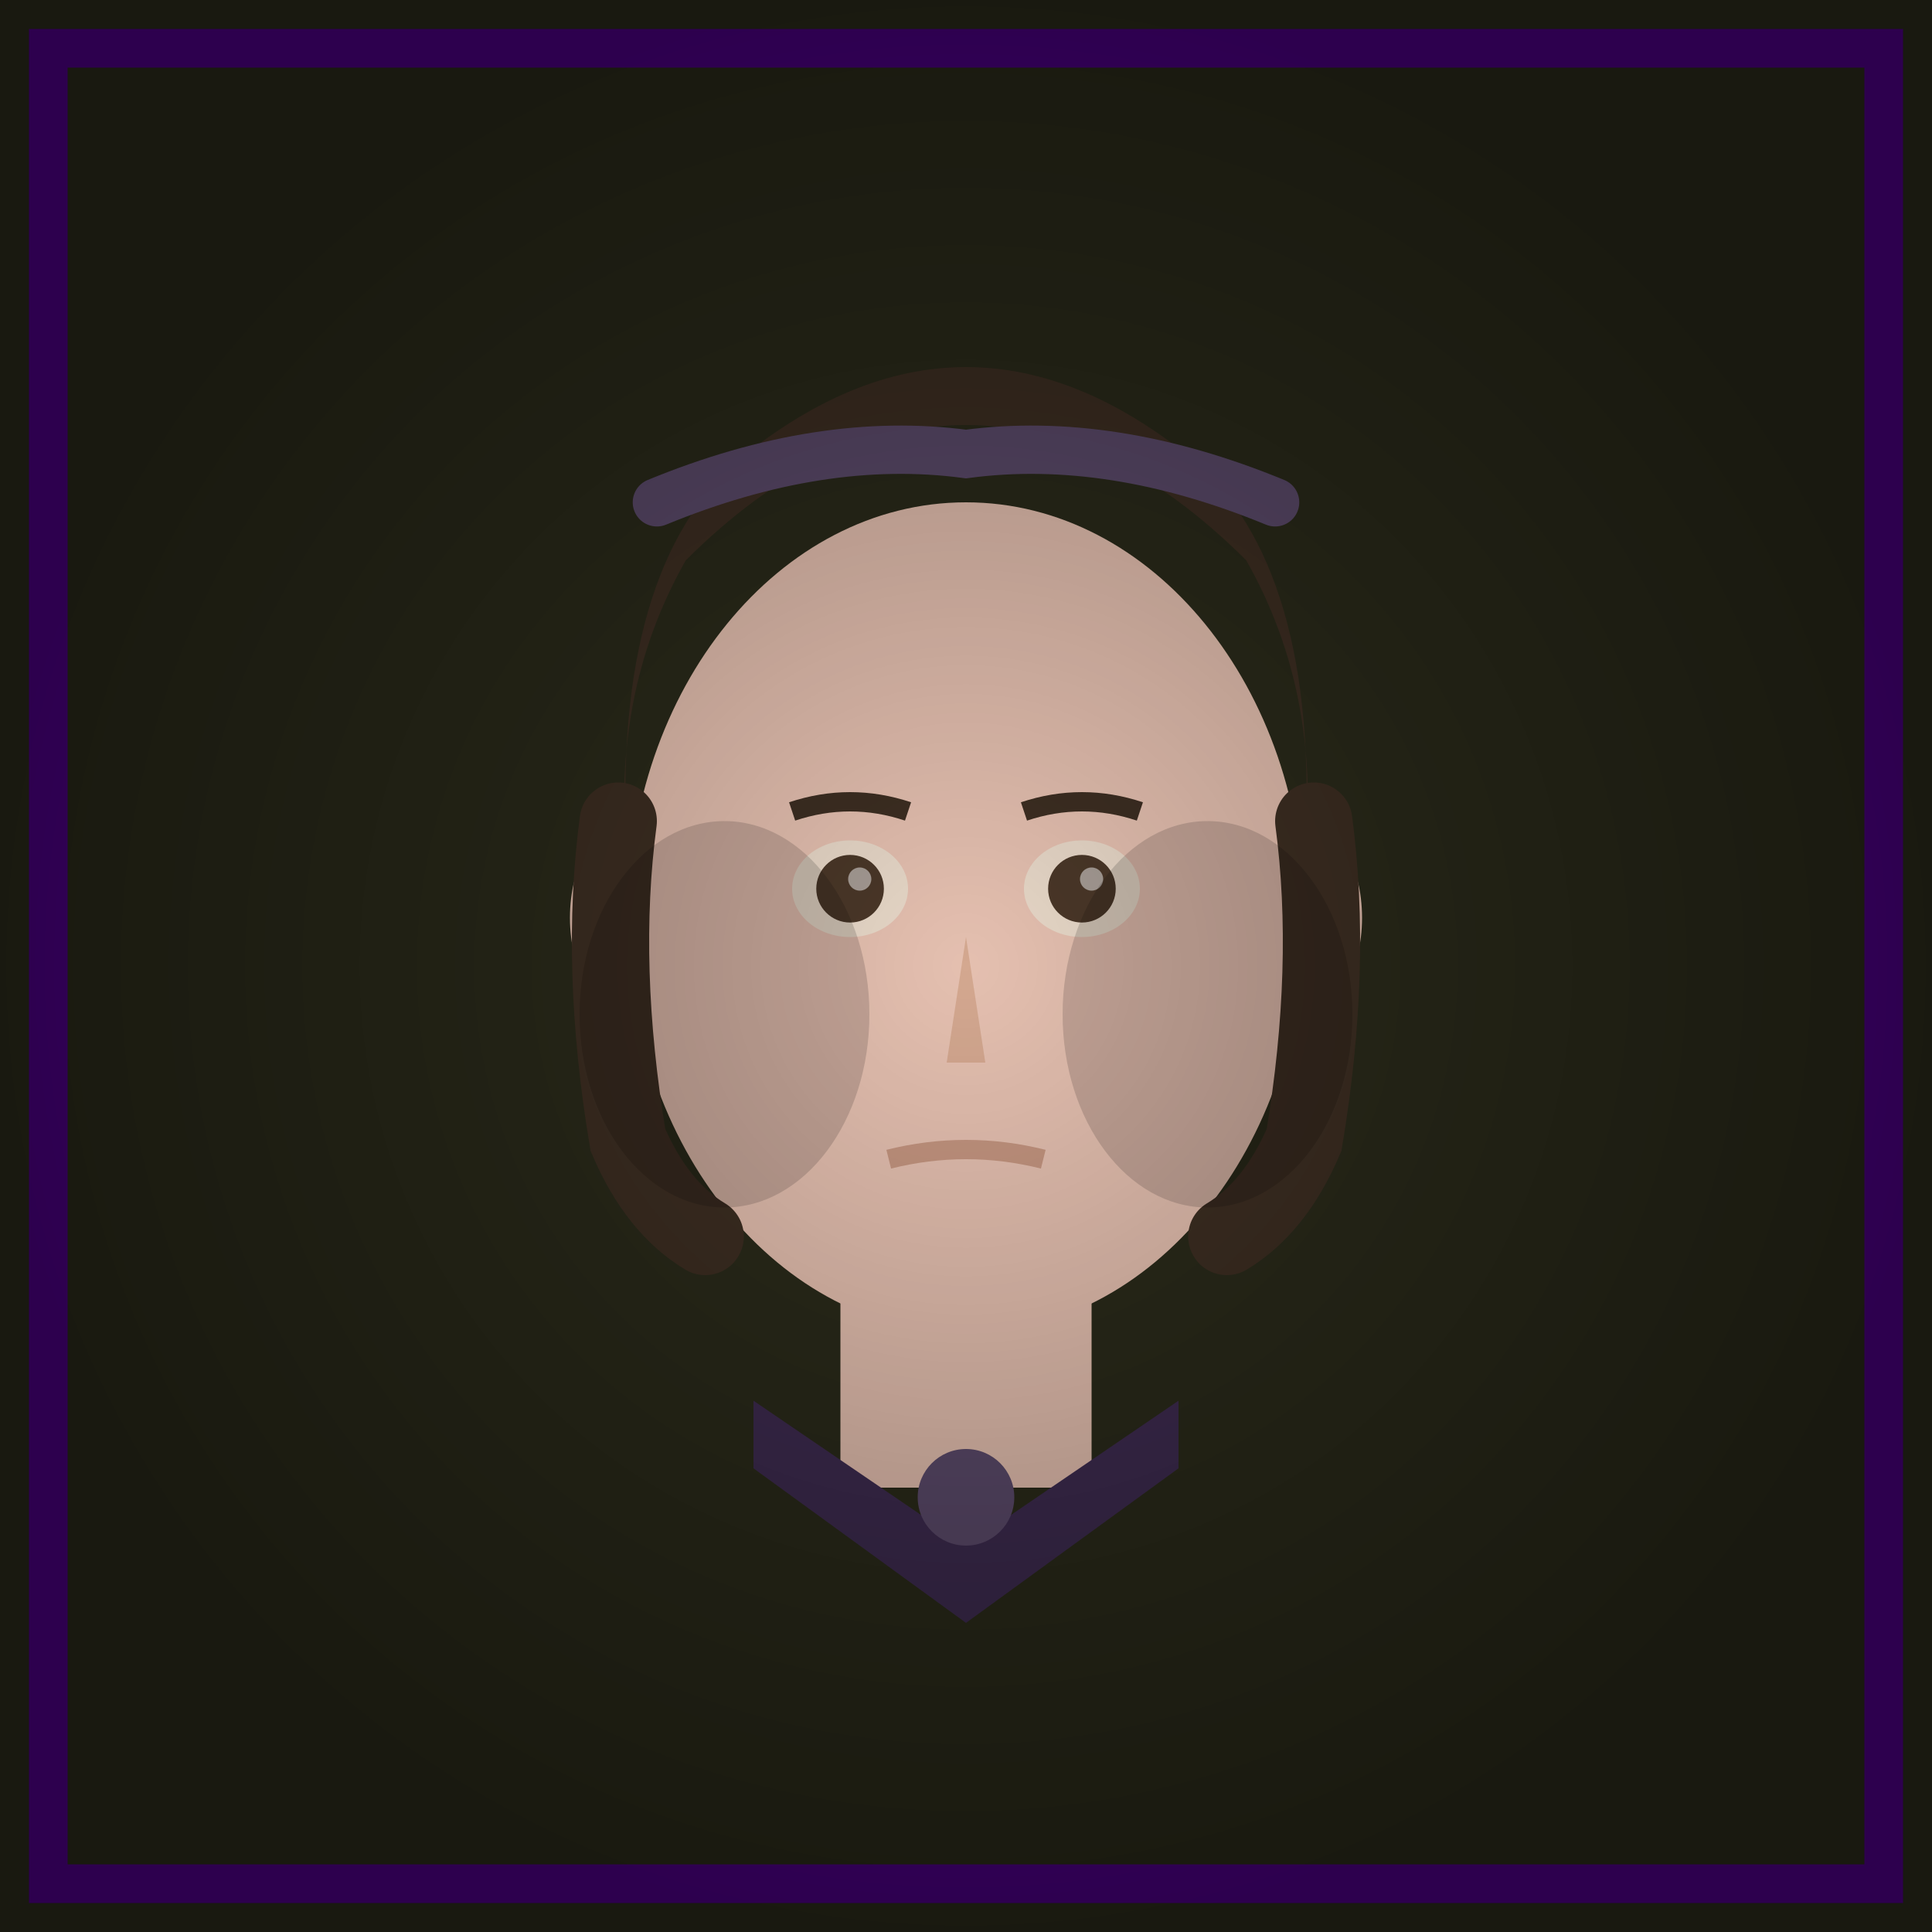
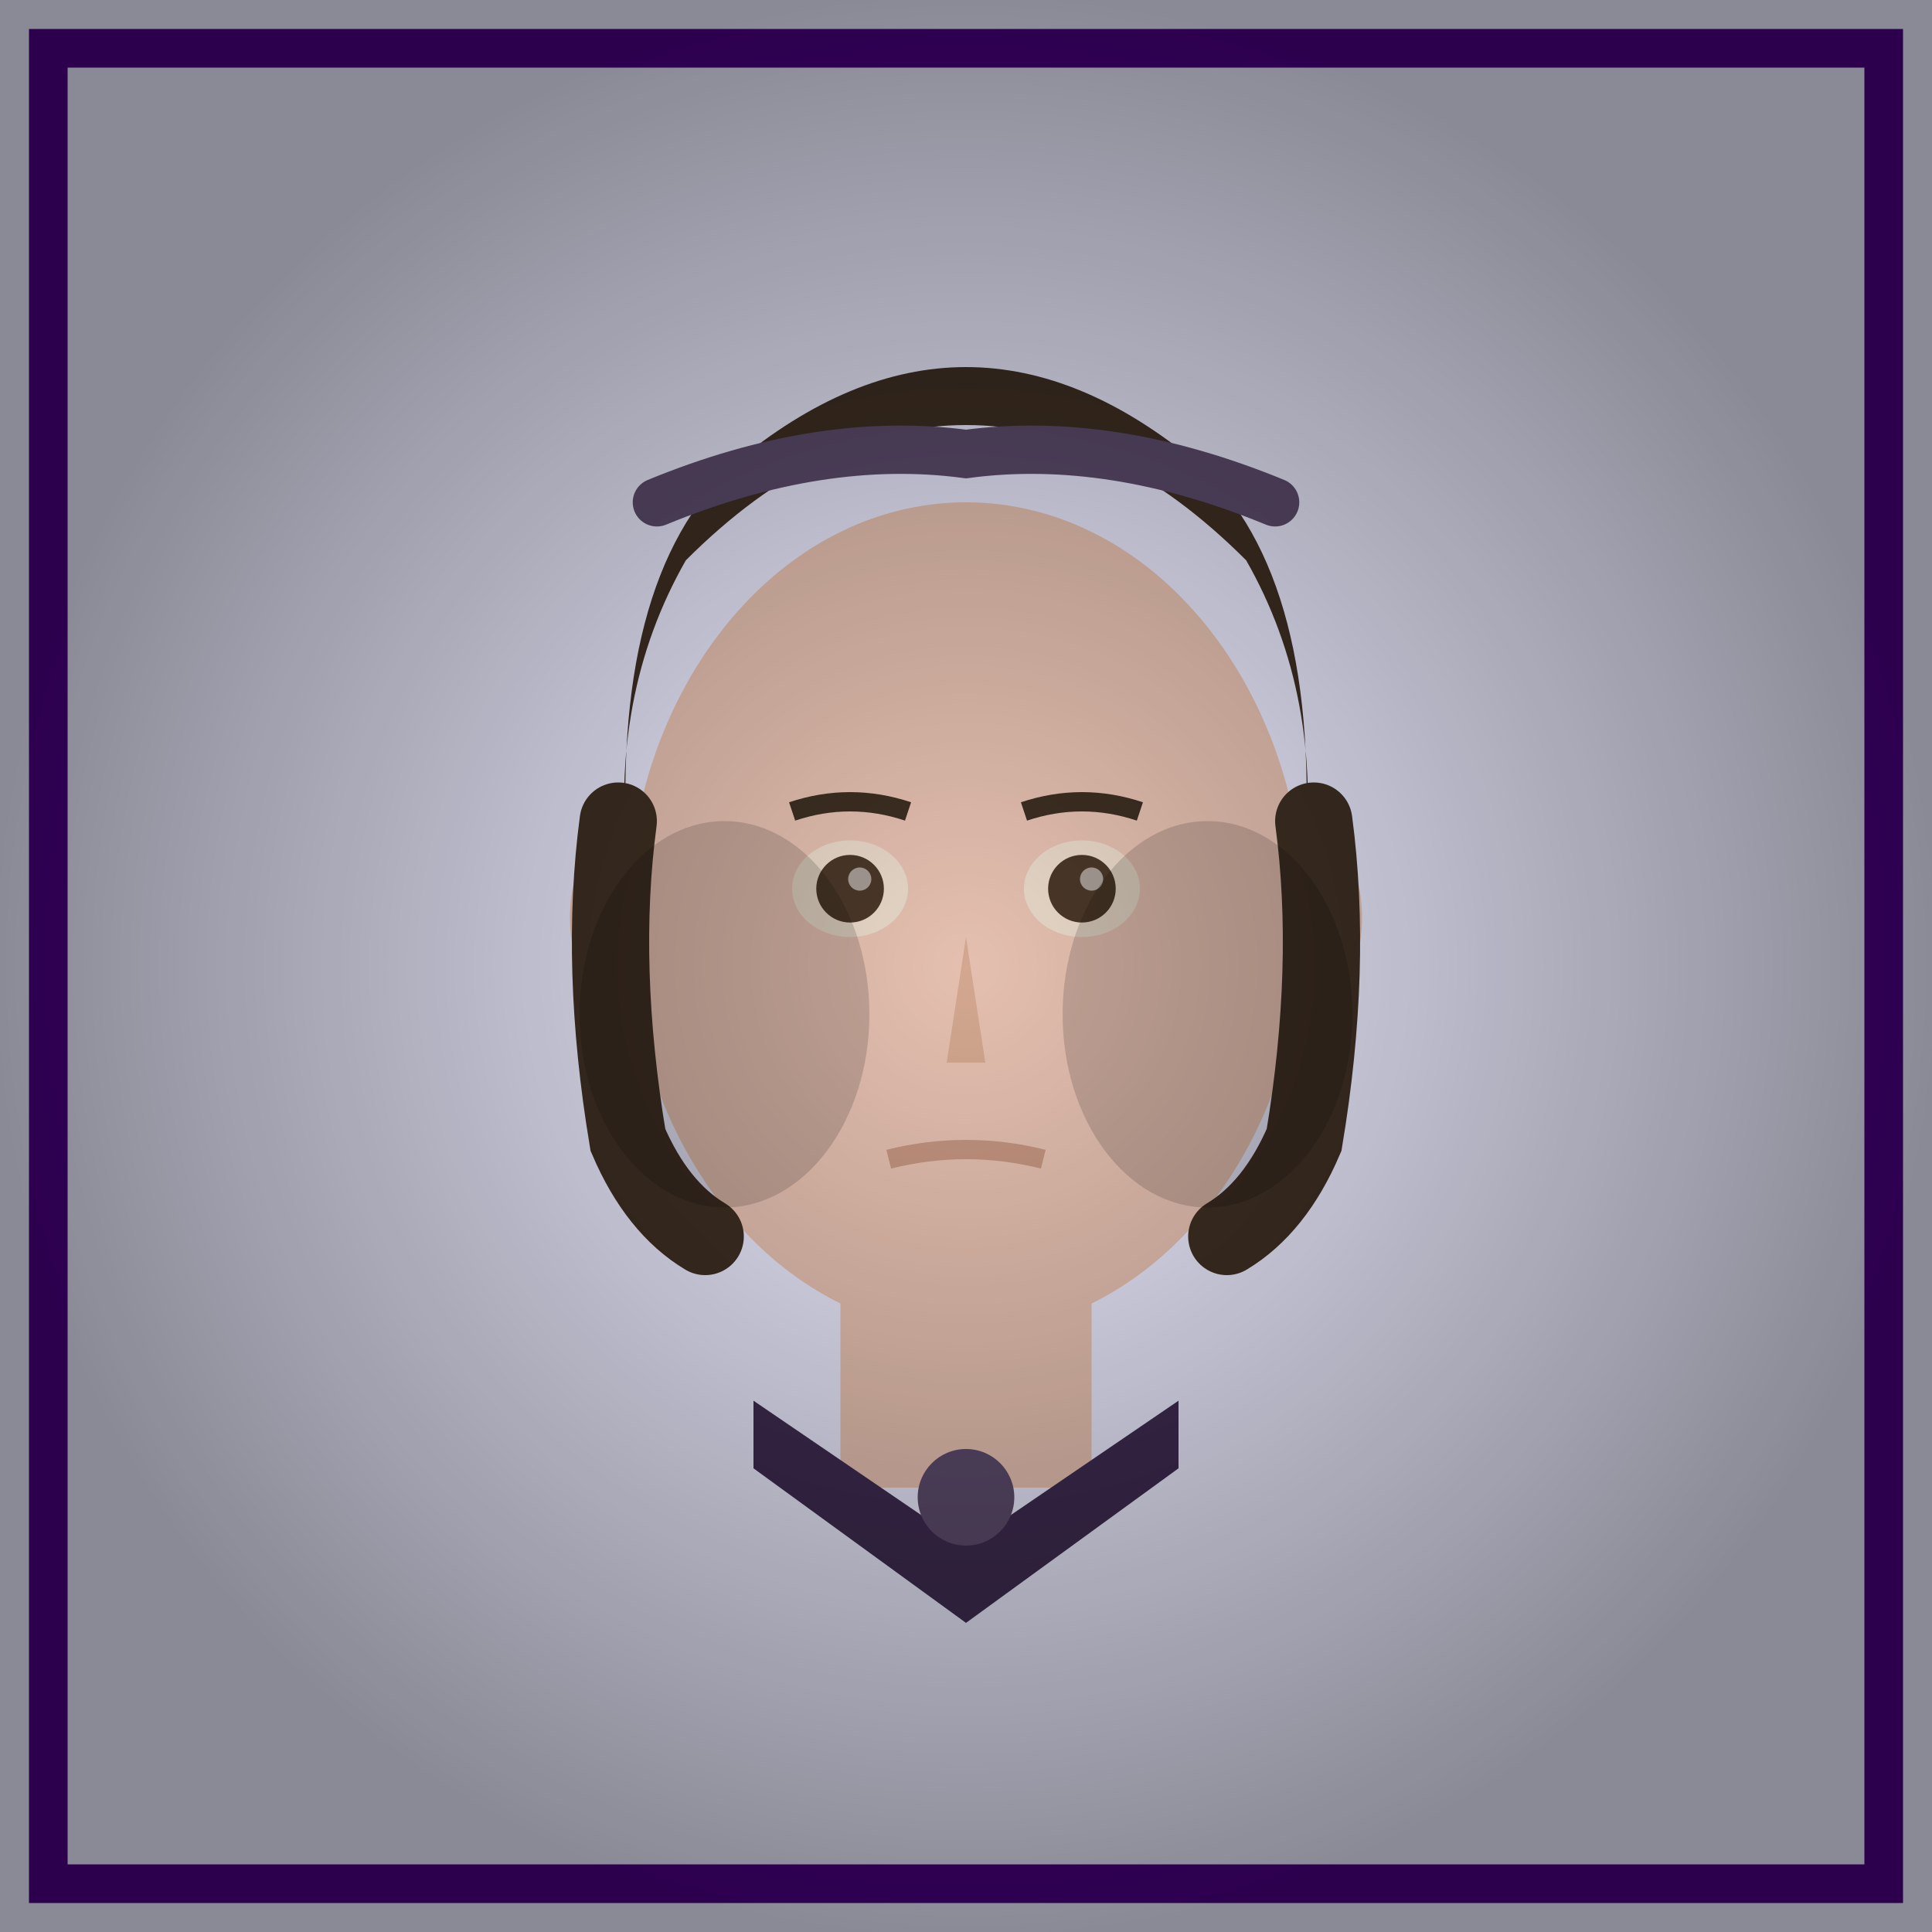
<svg xmlns="http://www.w3.org/2000/svg" viewBox="0 0 200 200">
-   <rect width="200" height="200" fill="#2A2A1A" />
+   <rect width="200" height="200" fill="#E6E6FA" />
  <rect x="5" y="5" width="190" height="190" fill="none" stroke="#4B0082" stroke-width="4" />
  <defs>
    <radialGradient id="shadow" cx="50%" cy="50%" r="50%">
      <stop offset="0%" stop-color="#000" stop-opacity="0" />
      <stop offset="100%" stop-color="#000" stop-opacity="0.4" />
    </radialGradient>
  </defs>
  <rect x="87" y="132" width="26" height="22" fill="#E5C0B0" />
  <path d="M78 145 L100 160 L122 145 L122 152 L100 168 L78 152 Z" fill="#3D2B4F" />
  <circle cx="100" cy="155" r="5" fill="#5B4A6A" />
  <ellipse cx="100" cy="95" rx="35" ry="43" fill="#E5C0B0" />
  <ellipse cx="65" cy="95" rx="6" ry="10" fill="#E5C0B0" />
  <ellipse cx="135" cy="95" rx="6" ry="10" fill="#E5C0B0" />
  <path d="M65 90 Q63 60 76 48 Q88 38 100 38 Q112 38 124 48 Q137 60 135 90 Q137 72 129 58 Q115 44 100 44 Q85 44 71 58 Q63 72 65 90" fill="#3D2E22" />
  <path d="M64 85 Q62 100 65 118 Q68 125 73 128" fill="none" stroke="#3D2E22" stroke-width="8" stroke-linecap="round" />
  <path d="M136 85 Q138 100 135 118 Q132 125 127 128" fill="none" stroke="#3D2E22" stroke-width="8" stroke-linecap="round" />
  <path d="M68 52 Q85 45 100 47 Q115 45 132 52" fill="none" stroke="#5B4A6A" stroke-width="5" stroke-linecap="round" />
  <ellipse cx="88" cy="92" rx="6" ry="5" fill="#E8D8C8" />
  <ellipse cx="112" cy="92" rx="6" ry="5" fill="#E8D8C8" />
  <circle cx="88" cy="92" r="3.5" fill="#4A3728" />
  <circle cx="112" cy="92" r="3.5" fill="#4A3728" />
  <circle cx="89" cy="91" r="1.2" fill="#FFF" opacity="0.5" />
  <circle cx="113" cy="91" r="1.2" fill="#FFF" opacity="0.5" />
  <path d="M82 84 Q88 82 94 84" stroke="#3D2E22" stroke-width="2" fill="none" />
  <path d="M106 84 Q112 82 118 84" stroke="#3D2E22" stroke-width="2" fill="none" />
  <path d="M100 97 L98 110 L102 110 Z" fill="#D4A890" />
  <path d="M92 120 Q100 118 108 120" stroke="#C49580" stroke-width="2" fill="none" />
  <ellipse cx="75" cy="105" rx="15" ry="20" fill="#000" opacity="0.15" />
  <ellipse cx="125" cy="105" rx="15" ry="20" fill="#000" opacity="0.15" />
  <rect width="200" height="200" fill="url(#shadow)" />
</svg>
